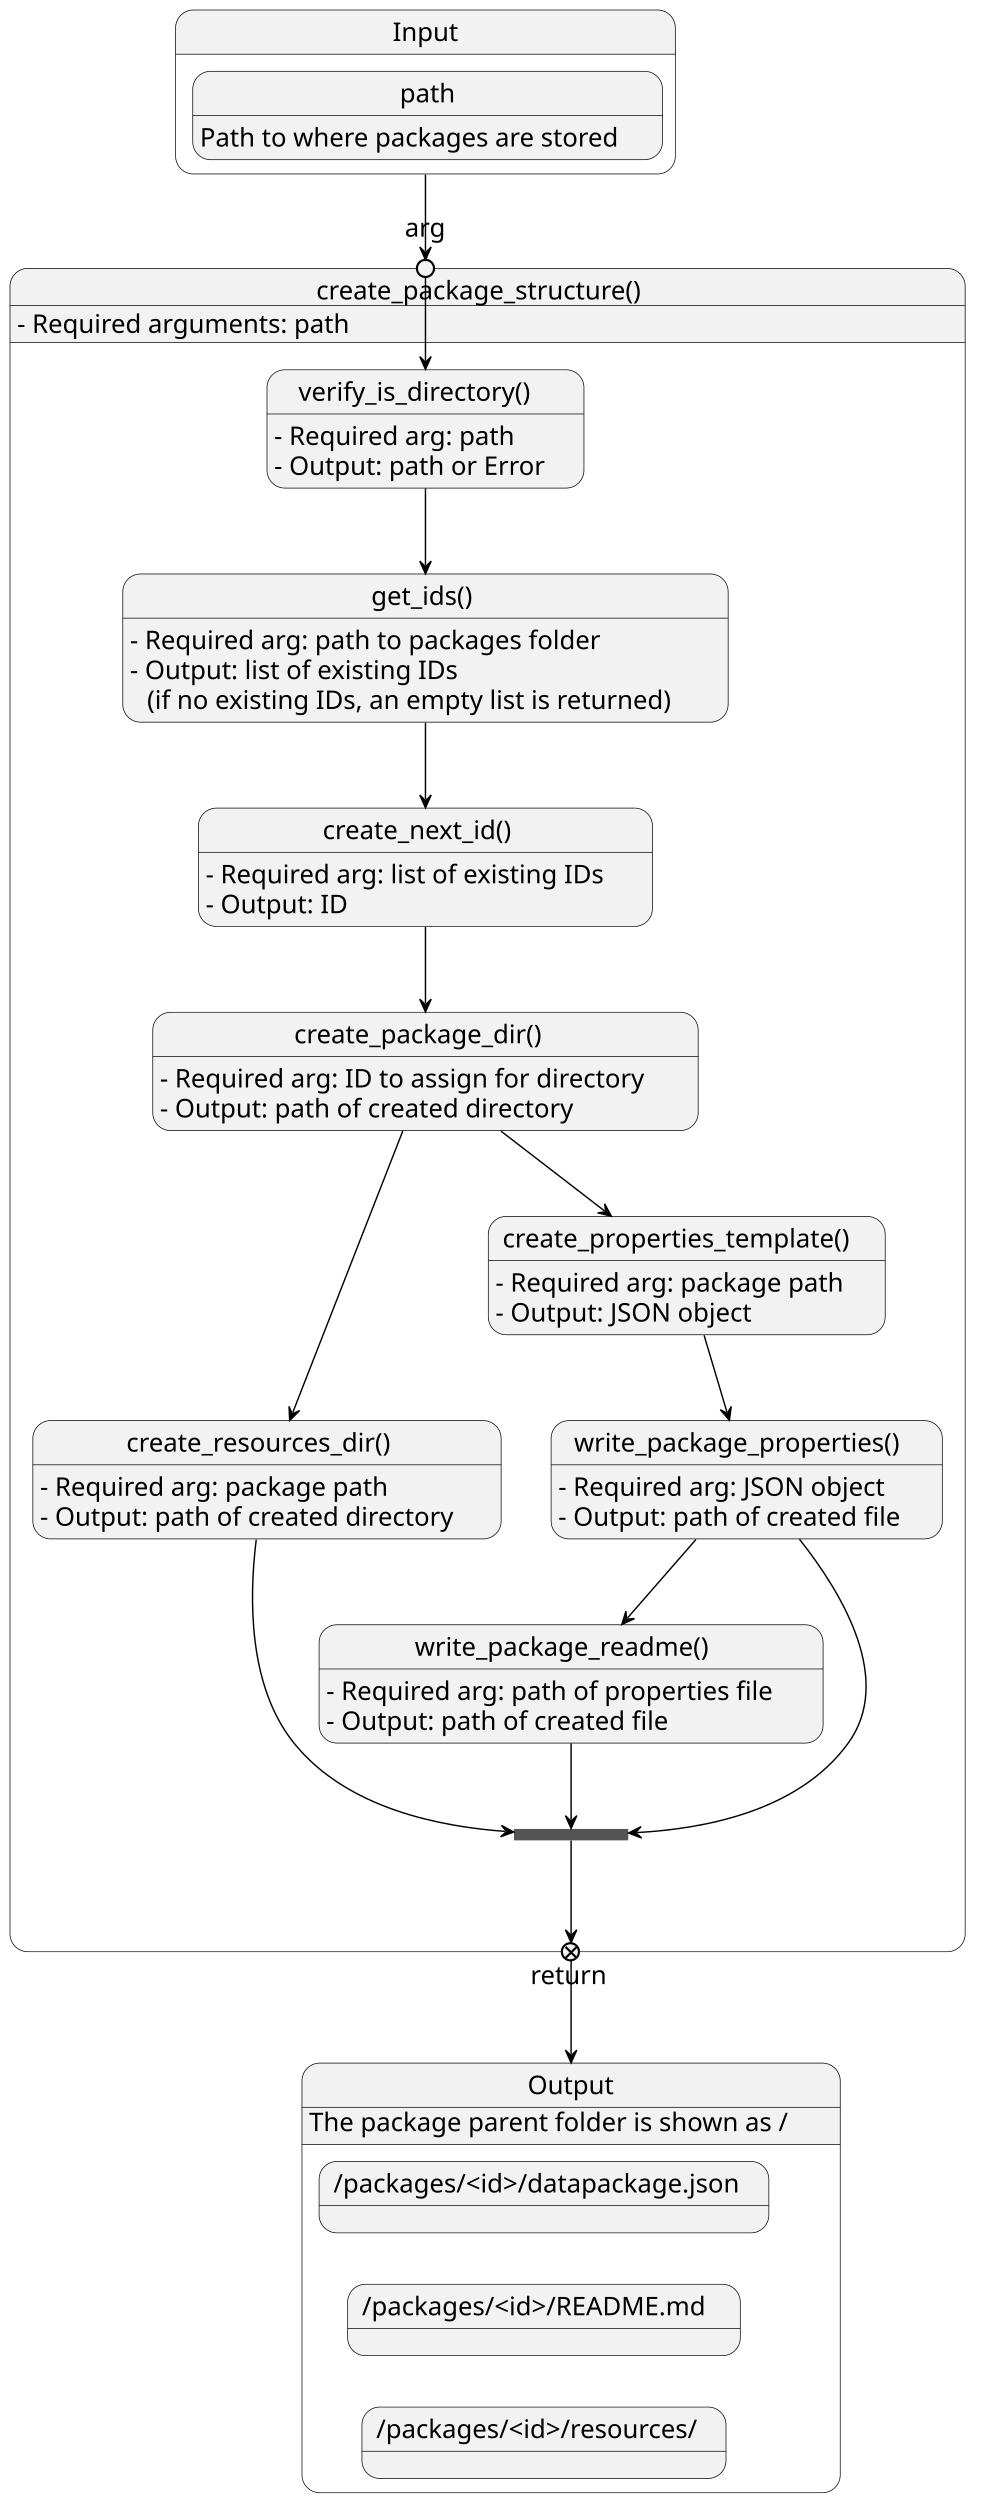
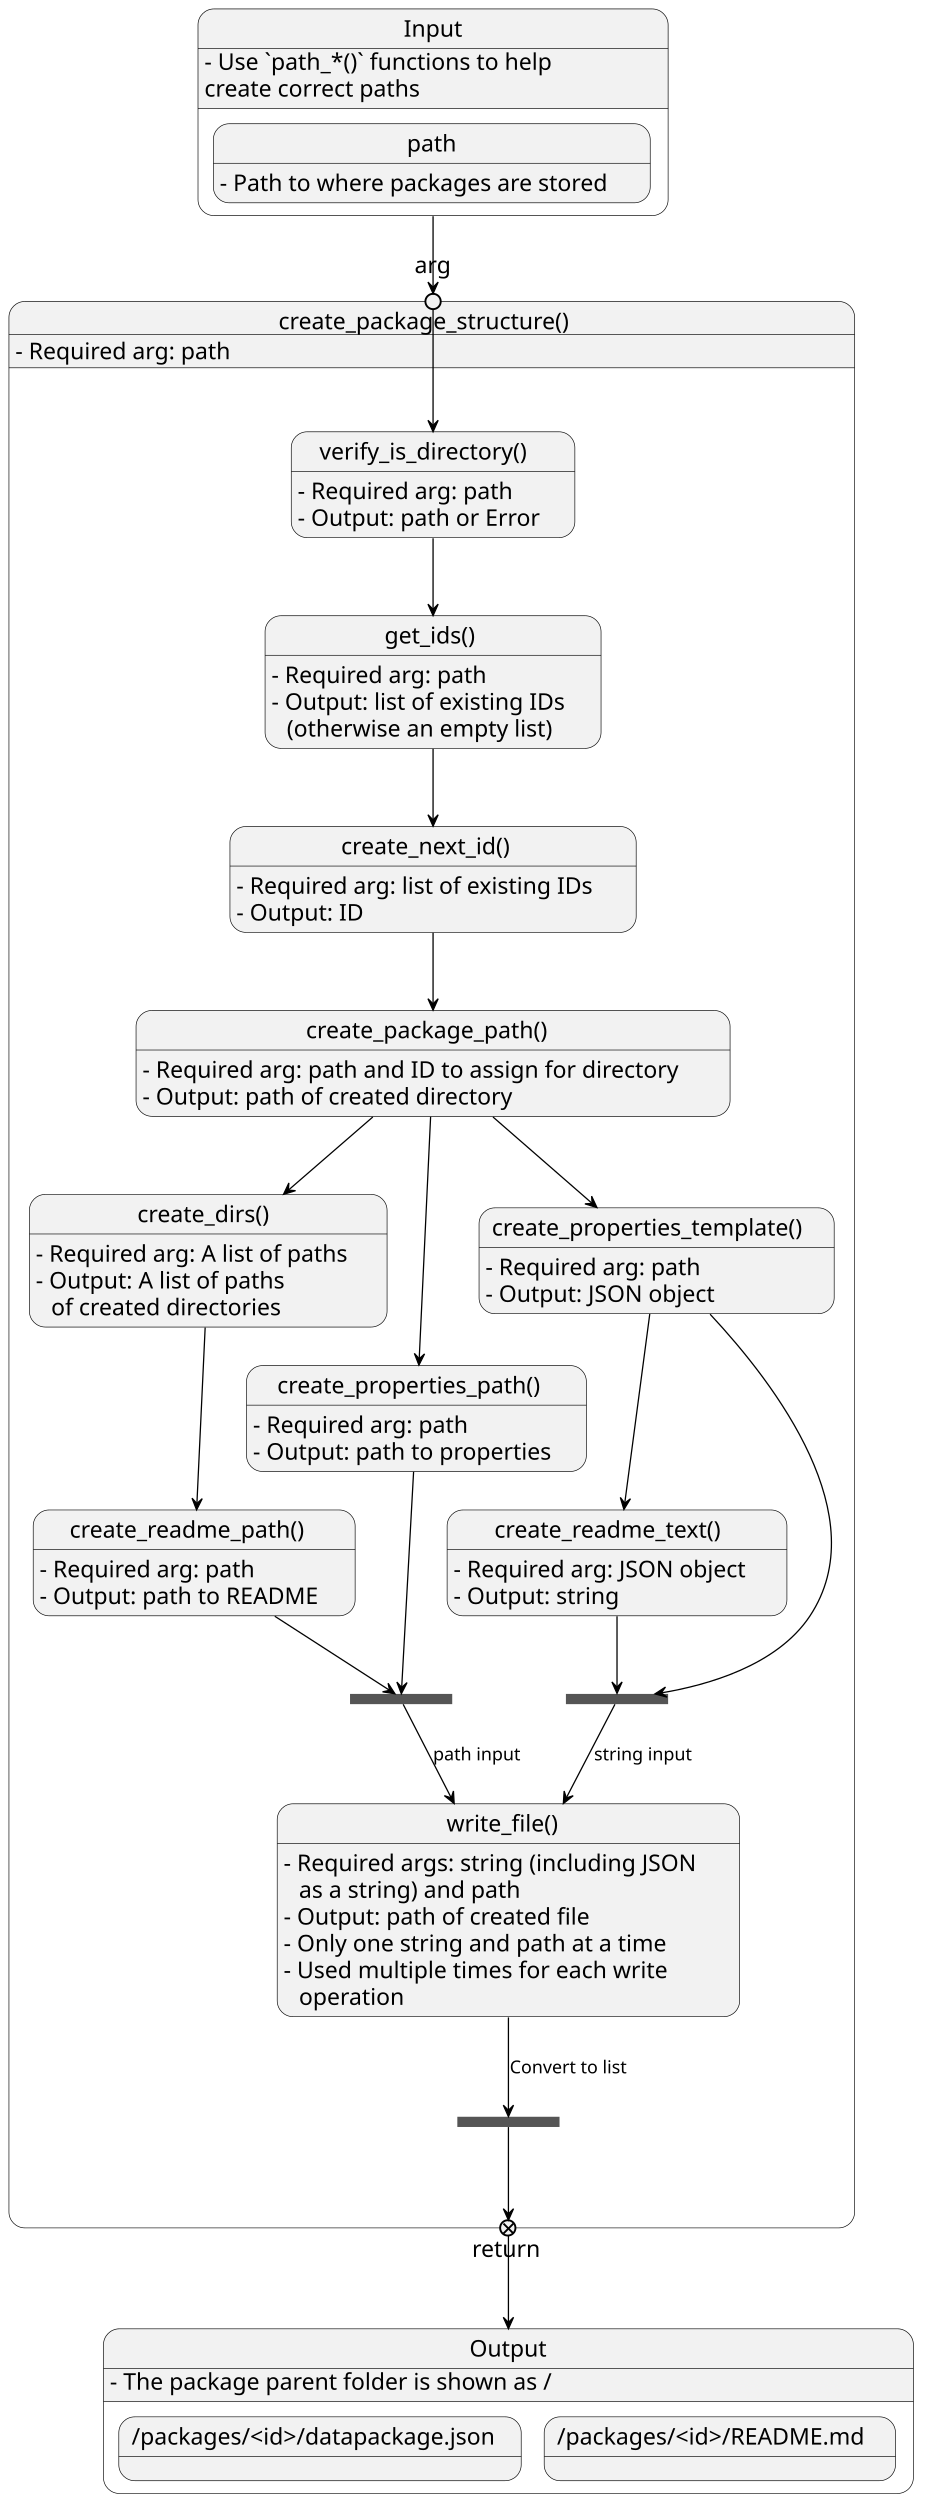
- <svg xmlns="http://www.w3.org/2000/svg" contentStyleType="text/css" height="1751px" preserveAspectRatio="none" style="width:689px;height:1751px;background:#FFFFFF;" version="1.1" viewBox="0 0 689 1751" width="689px" zoomAndPan="magnify">
+ <svg xmlns="http://www.w3.org/2000/svg" contentStyleType="text/css" height="1957px" preserveAspectRatio="none" style="width:728px;height:1957px;background:#FFFFFF;" version="1.1" viewBox="0 0 728 1957" width="728px" zoomAndPan="magnify">
  <defs />
  <g>
    <g id="cluster_cps">
-       <path d="M19.5,188 L663.5,188 A12.5,12.5 0 0 1 676,200.5 L676,239.906 L7,239.906 L7,200.5 A12.5,12.5 0 0 1 19.5,188 " fill="#F2F2F2" style="stroke:#F2F2F2;stroke-width:1.0;" />
-       <rect fill="none" height="1179" rx="12.5" ry="12.5" style="stroke:#000000;stroke-width:0.5;" width="669" x="7" y="188" />
-       <line style="stroke:#000000;stroke-width:0.5;" x1="7" x2="676" y1="239.906" y2="239.906" />
-       <line style="stroke:#000000;stroke-width:0.5;" x1="7" x2="676" y1="213.953" y2="213.953" />
-       <text fill="#000000" font-family="Fira Code" font-size="18" lengthAdjust="spacing" textLength="240" x="221.5" y="209.708">create_package_structure()</text>
-       <text fill="#000000" font-family="Fira Code" font-size="18" lengthAdjust="spacing" textLength="245" x="12" y="233.161">- Required arguments: path</text>
-     </g>
-     <text fill="#000000" font-family="Fira Code" font-size="18" lengthAdjust="spacing" textLength="29" x="283.5" y="165.755">arg</text>
-     <ellipse cx="298" cy="188" fill="#F2F2F2" rx="6" ry="6" style="stroke:#000000;stroke-width:1.5;" />
+       <path d="M19.5,236 L656.5,236 A12.5,12.5 0 0 1 669,248.5 L669,287.906 L7,287.906 L7,248.5 A12.5,12.5 0 0 1 19.5,236 " fill="#F2F2F2" style="stroke:#F2F2F2;stroke-width:1.0;" />
+       <rect fill="none" height="1508" rx="12.5" ry="12.5" style="stroke:#000000;stroke-width:0.5;" width="662" x="7" y="236" />
+       <line style="stroke:#000000;stroke-width:0.5;" x1="7" x2="669" y1="287.906" y2="287.906" />
+       <line style="stroke:#000000;stroke-width:0.5;" x1="7" x2="669" y1="261.953" y2="261.953" />
+       <text fill="#000000" font-family="Fira Code" font-size="18" lengthAdjust="spacing" textLength="240" x="218" y="257.708">create_package_structure()</text>
+       <text fill="#000000" font-family="Fira Code" font-size="18" lengthAdjust="spacing" textLength="180" x="12" y="281.161">- Required arg: path</text>
+     </g>
+     <text fill="#000000" font-family="Fira Code" font-size="18" lengthAdjust="spacing" textLength="29" x="324.5" y="213.755">arg</text>
+     <ellipse cx="339" cy="236" fill="#F2F2F2" rx="6" ry="6" style="stroke:#000000;stroke-width:1.5;" />
    <g id="cps.vid">
-       <rect fill="#F2F2F2" height="82.859" rx="12.5" ry="12.5" style="stroke:#000000;stroke-width:0.5;" width="222" x="187" y="259" />
-       <line style="stroke:#000000;stroke-width:0.5;" x1="187" x2="409" y1="289.953" y2="289.953" />
-       <text fill="#000000" font-family="Fira Code" font-size="18" lengthAdjust="spacing" textLength="178" x="209" y="280.708">verify_is_directory()</text>
-       <text fill="#000000" font-family="Fira Code" font-size="18" lengthAdjust="spacing" textLength="180" x="192" y="311.661">- Required arg: path</text>
-       <text fill="#000000" font-family="Fira Code" font-size="18" lengthAdjust="spacing" textLength="202" x="192" y="332.614">- Output: path or Error</text>
+       <rect fill="#F2F2F2" height="82.859" rx="12.5" ry="12.5" style="stroke:#000000;stroke-width:0.5;" width="222" x="228" y="338" />
+       <line style="stroke:#000000;stroke-width:0.5;" x1="228" x2="450" y1="368.953" y2="368.953" />
+       <text fill="#000000" font-family="Fira Code" font-size="18" lengthAdjust="spacing" textLength="178" x="250" y="359.708">verify_is_directory()</text>
+       <text fill="#000000" font-family="Fira Code" font-size="18" lengthAdjust="spacing" textLength="180" x="233" y="390.661">- Required arg: path</text>
+       <text fill="#000000" font-family="Fira Code" font-size="18" lengthAdjust="spacing" textLength="202" x="233" y="411.614">- Output: path or Error</text>
    </g>
    <g id="cps.gi">
-       <rect fill="#F2F2F2" height="103.812" rx="12.5" ry="12.5" style="stroke:#000000;stroke-width:0.5;" width="424" x="86" y="402" />
-       <line style="stroke:#000000;stroke-width:0.5;" x1="86" x2="510" y1="432.953" y2="432.953" />
-       <text fill="#000000" font-family="Fira Code" font-size="18" lengthAdjust="spacing" textLength="76" x="260" y="423.708">get_ids()</text>
-       <text fill="#000000" font-family="Fira Code" font-size="18" lengthAdjust="spacing" textLength="348" x="91" y="454.661">- Required arg: path to packages folder</text>
-       <text fill="#000000" font-family="Fira Code" font-size="18" lengthAdjust="spacing" textLength="243" x="91" y="475.614">- Output: list of existing IDs</text>
-       <text fill="#000000" font-family="Fira Code" font-size="18" lengthAdjust="spacing" textLength="392" x="103" y="496.567">(if no existing IDs, an empty list is returned)</text>
+       <rect fill="#F2F2F2" height="103.812" rx="12.5" ry="12.5" style="stroke:#000000;stroke-width:0.5;" width="263" x="207.5" y="482" />
+       <line style="stroke:#000000;stroke-width:0.5;" x1="207.5" x2="470.5" y1="512.953" y2="512.953" />
+       <text fill="#000000" font-family="Fira Code" font-size="18" lengthAdjust="spacing" textLength="76" x="301" y="503.708">get_ids()</text>
+       <text fill="#000000" font-family="Fira Code" font-size="18" lengthAdjust="spacing" textLength="180" x="212.5" y="534.661">- Required arg: path</text>
+       <text fill="#000000" font-family="Fira Code" font-size="18" lengthAdjust="spacing" textLength="243" x="212.5" y="555.614">- Output: list of existing IDs</text>
+       <text fill="#000000" font-family="Fira Code" font-size="18" lengthAdjust="spacing" textLength="223" x="224.5" y="576.567">(otherwise an empty list)</text>
    </g>
    <g id="cps.cni">
-       <rect fill="#F2F2F2" height="82.859" rx="12.5" ry="12.5" style="stroke:#000000;stroke-width:0.5;" width="318" x="139" y="566" />
-       <line style="stroke:#000000;stroke-width:0.5;" x1="139" x2="457" y1="596.953" y2="596.953" />
-       <text fill="#000000" font-family="Fira Code" font-size="18" lengthAdjust="spacing" textLength="144" x="226" y="587.708">create_next_id()</text>
-       <text fill="#000000" font-family="Fira Code" font-size="18" lengthAdjust="spacing" textLength="298" x="144" y="618.661">- Required arg: list of existing IDs</text>
-       <text fill="#000000" font-family="Fira Code" font-size="18" lengthAdjust="spacing" textLength="106" x="144" y="639.614">- Output: ID</text>
-     </g>
-     <g id="cps.cpd">
-       <rect fill="#F2F2F2" height="82.859" rx="12.5" ry="12.5" style="stroke:#000000;stroke-width:0.5;" width="382" x="107" y="709" />
-       <line style="stroke:#000000;stroke-width:0.5;" x1="107" x2="489" y1="739.953" y2="739.953" />
-       <text fill="#000000" font-family="Fira Code" font-size="18" lengthAdjust="spacing" textLength="184" x="206" y="730.708">create_package_dir()</text>
-       <text fill="#000000" font-family="Fira Code" font-size="18" lengthAdjust="spacing" textLength="362" x="112" y="761.661">- Required arg: ID to assign for directory</text>
-       <text fill="#000000" font-family="Fira Code" font-size="18" lengthAdjust="spacing" textLength="308" x="112" y="782.614">- Output: path of created directory</text>
-     </g>
-     <g id="cps.crd">
-       <rect fill="#F2F2F2" height="82.859" rx="12.5" ry="12.5" style="stroke:#000000;stroke-width:0.5;" width="328" x="23" y="995" />
-       <line style="stroke:#000000;stroke-width:0.5;" x1="23" x2="351" y1="1025.953" y2="1025.953" />
-       <text fill="#000000" font-family="Fira Code" font-size="18" lengthAdjust="spacing" textLength="197" x="88.5" y="1016.708">create_resources_dir()</text>
-       <text fill="#000000" font-family="Fira Code" font-size="18" lengthAdjust="spacing" textLength="258" x="28" y="1047.661">- Required arg: package path</text>
-       <text fill="#000000" font-family="Fira Code" font-size="18" lengthAdjust="spacing" textLength="308" x="28" y="1068.614">- Output: path of created directory</text>
+       <rect fill="#F2F2F2" height="82.859" rx="12.5" ry="12.5" style="stroke:#000000;stroke-width:0.5;" width="318" x="180" y="647" />
+       <line style="stroke:#000000;stroke-width:0.5;" x1="180" x2="498" y1="677.953" y2="677.953" />
+       <text fill="#000000" font-family="Fira Code" font-size="18" lengthAdjust="spacing" textLength="144" x="267" y="668.708">create_next_id()</text>
+       <text fill="#000000" font-family="Fira Code" font-size="18" lengthAdjust="spacing" textLength="298" x="185" y="699.661">- Required arg: list of existing IDs</text>
+       <text fill="#000000" font-family="Fira Code" font-size="18" lengthAdjust="spacing" textLength="106" x="185" y="720.614">- Output: ID</text>
+     </g>
+     <g id="cps.cpp">
+       <rect fill="#F2F2F2" height="82.859" rx="12.5" ry="12.5" style="stroke:#000000;stroke-width:0.5;" width="465" x="106.5" y="791" />
+       <line style="stroke:#000000;stroke-width:0.5;" x1="106.5" x2="571.5" y1="821.953" y2="821.953" />
+       <text fill="#000000" font-family="Fira Code" font-size="18" lengthAdjust="spacing" textLength="199" x="239.5" y="812.708">create_package_path()</text>
+       <text fill="#000000" font-family="Fira Code" font-size="18" lengthAdjust="spacing" textLength="445" x="111.5" y="843.661">- Required arg: path and ID to assign for directory</text>
+       <text fill="#000000" font-family="Fira Code" font-size="18" lengthAdjust="spacing" textLength="308" x="111.5" y="864.614">- Output: path of created directory</text>
+     </g>
+     <g id="cps.cd">
+       <rect fill="#F2F2F2" height="103.812" rx="12.5" ry="12.5" style="stroke:#000000;stroke-width:0.5;" width="280" x="23" y="935" />
+       <line style="stroke:#000000;stroke-width:0.5;" x1="23" x2="303" y1="965.953" y2="965.953" />
+       <text fill="#000000" font-family="Fira Code" font-size="18" lengthAdjust="spacing" textLength="111" x="107.5" y="956.708">create_dirs()</text>
+       <text fill="#000000" font-family="Fira Code" font-size="18" lengthAdjust="spacing" textLength="260" x="28" y="987.661">- Required arg: A list of paths</text>
+       <text fill="#000000" font-family="Fira Code" font-size="18" lengthAdjust="spacing" textLength="205" x="28" y="1008.614">- Output: A list of paths</text>
+       <text fill="#000000" font-family="Fira Code" font-size="18" lengthAdjust="spacing" textLength="190" x="40" y="1029.567">of created directories</text>
    </g>
    <g id="cps.cpt">
-       <rect fill="#F2F2F2" height="82.859" rx="12.5" ry="12.5" style="stroke:#000000;stroke-width:0.5;" width="278" x="342" y="852" />
-       <line style="stroke:#000000;stroke-width:0.5;" x1="342" x2="620" y1="882.953" y2="882.953" />
-       <text fill="#000000" font-family="Fira Code" font-size="18" lengthAdjust="spacing" textLength="258" x="352" y="873.708">create_properties_template()</text>
-       <text fill="#000000" font-family="Fira Code" font-size="18" lengthAdjust="spacing" textLength="258" x="347" y="904.661">- Required arg: package path</text>
-       <text fill="#000000" font-family="Fira Code" font-size="18" lengthAdjust="spacing" textLength="191" x="347" y="925.614">- Output: JSON object</text>
-     </g>
-     <g id="cps.wpp">
-       <rect fill="#F2F2F2" height="82.859" rx="12.5" ry="12.5" style="stroke:#000000;stroke-width:0.5;" width="274" x="386" y="995" />
-       <line style="stroke:#000000;stroke-width:0.5;" x1="386" x2="660" y1="1025.953" y2="1025.953" />
-       <text fill="#000000" font-family="Fira Code" font-size="18" lengthAdjust="spacing" textLength="242" x="402" y="1016.708">write_package_properties()</text>
-       <text fill="#000000" font-family="Fira Code" font-size="18" lengthAdjust="spacing" textLength="246" x="391" y="1047.661">- Required arg: JSON object</text>
-       <text fill="#000000" font-family="Fira Code" font-size="18" lengthAdjust="spacing" textLength="254" x="391" y="1068.614">- Output: path of created file</text>
-     </g>
-     <g id="cps.wpr">
-       <rect fill="#F2F2F2" height="82.859" rx="12.5" ry="12.5" style="stroke:#000000;stroke-width:0.5;" width="353" x="223.5" y="1138" />
-       <line style="stroke:#000000;stroke-width:0.5;" x1="223.5" x2="576.5" y1="1168.953" y2="1168.953" />
-       <text fill="#000000" font-family="Fira Code" font-size="18" lengthAdjust="spacing" textLength="219" x="290.5" y="1159.708">write_package_readme()</text>
-       <text fill="#000000" font-family="Fira Code" font-size="18" lengthAdjust="spacing" textLength="333" x="228.5" y="1190.661">- Required arg: path of properties file</text>
-       <text fill="#000000" font-family="Fira Code" font-size="18" lengthAdjust="spacing" textLength="254" x="228.5" y="1211.614">- Output: path of created file</text>
-     </g>
-     <rect fill="#555555" height="8" style="stroke:none;stroke-width:1.0;" width="80" x="360" y="1281" />
-     <text fill="#000000" font-family="Fira Code" font-size="18" lengthAdjust="spacing" textLength="56" x="371.5" y="1389.708">return</text>
-     <ellipse cx="399.5" cy="1367" fill="#F2F2F2" rx="6" ry="6" style="stroke:#000000;stroke-width:1.5;" />
-     <line style="stroke:#000000;stroke-width:1.5;" x1="403.889" x2="396.111" y1="1371.389" y2="1363.611" />
-     <line style="stroke:#000000;stroke-width:1.5;" x1="403.889" x2="396.111" y1="1363.611" y2="1371.389" />
-     <path d="M135.5,7 L460.5,7 A12.5,12.5 0 0 1 473,19.5 L473,37.953 L123,37.953 L123,19.5 A12.5,12.5 0 0 1 135.5,7 " fill="#F2F2F2" style="stroke:#F2F2F2;stroke-width:1.0;" />
-     <rect fill="none" height="114.859" rx="12.5" ry="12.5" style="stroke:#000000;stroke-width:0.5;" width="350" x="123" y="7" />
-     <line style="stroke:#000000;stroke-width:0.5;" x1="123" x2="473" y1="37.953" y2="37.953" />
-     <text fill="#000000" font-family="Fira Code" font-size="18" lengthAdjust="spacing" textLength="46" x="275" y="28.708">Input</text>
+       <rect fill="#F2F2F2" height="82.859" rx="12.5" ry="12.5" style="stroke:#000000;stroke-width:0.5;" width="278" x="375" y="945.5" />
+       <line style="stroke:#000000;stroke-width:0.5;" x1="375" x2="653" y1="976.453" y2="976.453" />
+       <text fill="#000000" font-family="Fira Code" font-size="18" lengthAdjust="spacing" textLength="258" x="385" y="967.208">create_properties_template()</text>
+       <text fill="#000000" font-family="Fira Code" font-size="18" lengthAdjust="spacing" textLength="180" x="380" y="998.161">- Required arg: path</text>
+       <text fill="#000000" font-family="Fira Code" font-size="18" lengthAdjust="spacing" textLength="191" x="380" y="1019.114">- Output: JSON object</text>
+     </g>
+     <g id="cps.crt">
+       <rect fill="#F2F2F2" height="82.859" rx="12.5" ry="12.5" style="stroke:#000000;stroke-width:0.5;" width="266" x="350" y="1182" />
+       <line style="stroke:#000000;stroke-width:0.5;" x1="350" x2="616" y1="1212.953" y2="1212.953" />
+       <text fill="#000000" font-family="Fira Code" font-size="18" lengthAdjust="spacing" textLength="192" x="387" y="1203.708">create_readme_text()</text>
+       <text fill="#000000" font-family="Fira Code" font-size="18" lengthAdjust="spacing" textLength="246" x="355" y="1234.661">- Required arg: JSON object</text>
+       <text fill="#000000" font-family="Fira Code" font-size="18" lengthAdjust="spacing" textLength="136" x="355" y="1255.614">- Output: string</text>
+     </g>
+     <g id="cps.crp">
+       <rect fill="#F2F2F2" height="82.859" rx="12.5" ry="12.5" style="stroke:#000000;stroke-width:0.5;" width="252" x="26" y="1182" />
+       <line style="stroke:#000000;stroke-width:0.5;" x1="26" x2="278" y1="1212.953" y2="1212.953" />
+       <text fill="#000000" font-family="Fira Code" font-size="18" lengthAdjust="spacing" textLength="195" x="54.5" y="1203.708">create_readme_path()</text>
+       <text fill="#000000" font-family="Fira Code" font-size="18" lengthAdjust="spacing" textLength="180" x="31" y="1234.661">- Required arg: path</text>
+       <text fill="#000000" font-family="Fira Code" font-size="18" lengthAdjust="spacing" textLength="232" x="31" y="1255.614">- Output: path to README</text>
+     </g>
+     <g id="cps.cprop">
+       <rect fill="#F2F2F2" height="82.859" rx="12.5" ry="12.5" style="stroke:#000000;stroke-width:0.5;" width="266" x="193" y="1069" />
+       <line style="stroke:#000000;stroke-width:0.5;" x1="193" x2="459" y1="1099.953" y2="1099.953" />
+       <text fill="#000000" font-family="Fira Code" font-size="18" lengthAdjust="spacing" textLength="218" x="217" y="1090.708">create_properties_path()</text>
+       <text fill="#000000" font-family="Fira Code" font-size="18" lengthAdjust="spacing" textLength="180" x="198" y="1121.661">- Required arg: path</text>
+       <text fill="#000000" font-family="Fira Code" font-size="18" lengthAdjust="spacing" textLength="246" x="198" y="1142.614">- Output: path to properties</text>
+     </g>
+     <g id="cps.wf">
+       <rect fill="#F2F2F2" height="166.672" rx="12.5" ry="12.5" style="stroke:#000000;stroke-width:0.5;" width="362" x="217" y="1412" />
+       <line style="stroke:#000000;stroke-width:0.5;" x1="217" x2="579" y1="1442.953" y2="1442.953" />
+       <text fill="#000000" font-family="Fira Code" font-size="18" lengthAdjust="spacing" textLength="97" x="349.5" y="1433.708">write_file()</text>
+       <text fill="#000000" font-family="Fira Code" font-size="18" lengthAdjust="spacing" textLength="342" x="222" y="1464.661">- Required args: string (including JSON</text>
+       <text fill="#000000" font-family="Fira Code" font-size="18" lengthAdjust="spacing" textLength="180" x="234" y="1485.614">as a string) and path</text>
+       <text fill="#000000" font-family="Fira Code" font-size="18" lengthAdjust="spacing" textLength="254" x="222" y="1506.567">- Output: path of created file</text>
+       <text fill="#000000" font-family="Fira Code" font-size="18" lengthAdjust="spacing" textLength="317" x="222" y="1527.521">- Only one string and path at a time</text>
+       <text fill="#000000" font-family="Fira Code" font-size="18" lengthAdjust="spacing" textLength="320" x="222" y="1548.474">- Used multiple times for each write</text>
+       <text fill="#000000" font-family="Fira Code" font-size="18" lengthAdjust="spacing" textLength="85" x="234" y="1569.427">operation</text>
+     </g>
+     <rect fill="#555555" height="8" style="stroke:none;stroke-width:1.0;" width="80" x="443" y="1326" />
+     <rect fill="#555555" height="8" style="stroke:none;stroke-width:1.0;" width="80" x="274" y="1326" />
+     <rect fill="#555555" height="8" style="stroke:none;stroke-width:1.0;" width="80" x="358" y="1657" />
+     <text fill="#000000" font-family="Fira Code" font-size="18" lengthAdjust="spacing" textLength="56" x="369.5" y="1766.708">return</text>
+     <ellipse cx="397.5" cy="1744" fill="#F2F2F2" rx="6" ry="6" style="stroke:#000000;stroke-width:1.5;" />
+     <line style="stroke:#000000;stroke-width:1.5;" x1="401.889" x2="394.111" y1="1748.389" y2="1740.611" />
+     <line style="stroke:#000000;stroke-width:1.5;" x1="401.889" x2="394.111" y1="1740.611" y2="1748.389" />
+     <path d="M167.5,7 L510.5,7 A12.5,12.5 0 0 1 523,19.5 L523,84.859 L155,84.859 L155,19.5 A12.5,12.5 0 0 1 167.5,7 " fill="#F2F2F2" style="stroke:#F2F2F2;stroke-width:1.0;" />
+     <rect fill="none" height="161.766" rx="12.5" ry="12.5" style="stroke:#000000;stroke-width:0.5;" width="368" x="155" y="7" />
+     <line style="stroke:#000000;stroke-width:0.5;" x1="155" x2="523" y1="84.859" y2="84.859" />
+     <line style="stroke:#000000;stroke-width:0.5;" x1="155" x2="523" y1="37.953" y2="37.953" />
+     <text fill="#000000" font-family="Fira Code" font-size="18" lengthAdjust="spacing" textLength="46" x="316" y="28.708">Input</text>
+     <text fill="#000000" font-family="Fira Code" font-size="18" lengthAdjust="spacing" textLength="294" x="160" y="54.661">- Use `path_*()` functions to help</text>
+     <text fill="#000000" font-family="Fira Code" font-size="18" lengthAdjust="spacing" textLength="178" x="160" y="75.614">create correct paths</text>
    <g id="input.path">
-       <rect fill="#F2F2F2" height="61.906" rx="12.5" ry="12.5" style="stroke:#000000;stroke-width:0.5;" width="329" x="135" y="49.953" />
-       <line style="stroke:#000000;stroke-width:0.5;" x1="135" x2="464" y1="80.906" y2="80.906" />
-       <text fill="#000000" font-family="Fira Code" font-size="18" lengthAdjust="spacing" textLength="39" x="280" y="71.661">path</text>
-       <text fill="#000000" font-family="Fira Code" font-size="18" lengthAdjust="spacing" textLength="309" x="140" y="102.614">Path to where packages are stored</text>
-     </g>
-     <path d="M224,1445 L576,1445 A12.5,12.5 0 0 1 588.5,1457.5 L588.5,1501.906 L211.5,1501.906 L211.5,1457.5 A12.5,12.5 0 0 1 224,1445 " fill="#F2F2F2" style="stroke:#F2F2F2;stroke-width:1.0;" />
-     <rect fill="none" height="300.906" rx="12.5" ry="12.5" style="stroke:#000000;stroke-width:0.5;" width="377" x="211.5" y="1445" />
-     <line style="stroke:#000000;stroke-width:0.5;" x1="211.5" x2="588.5" y1="1501.906" y2="1501.906" />
-     <line style="stroke:#000000;stroke-width:0.5;" x1="211.5" x2="588.5" y1="1475.953" y2="1475.953" />
-     <text fill="#000000" font-family="Fira Code" font-size="18" lengthAdjust="spacing" textLength="61" x="369.5" y="1466.708">Output</text>
-     <text fill="#000000" font-family="Fira Code" font-size="18" lengthAdjust="spacing" textLength="352" x="216.5" y="1492.661">The package parent folder is shown as /</text>
-     <g id="output.prop_file">
-       <rect fill="#F2F2F2" height="50" rx="12.5" ry="12.5" style="stroke:#000000;stroke-width:0.5;" width="315" x="223.5" y="1513.906" />
-       <line style="stroke:#000000;stroke-width:0.5;" x1="223.5" x2="538.5" y1="1544.859" y2="1544.859" />
-       <text fill="#000000" font-family="Fira Code" font-size="18" lengthAdjust="spacing" textLength="295" x="233.5" y="1535.614">/packages/&lt;id&gt;/datapackage.json</text>
+       <rect fill="#F2F2F2" height="61.906" rx="12.5" ry="12.5" style="stroke:#000000;stroke-width:0.5;" width="342" x="167" y="96.859" />
+       <line style="stroke:#000000;stroke-width:0.5;" x1="167" x2="509" y1="127.812" y2="127.812" />
+       <text fill="#000000" font-family="Fira Code" font-size="18" lengthAdjust="spacing" textLength="39" x="318.5" y="118.567">path</text>
+       <text fill="#000000" font-family="Fira Code" font-size="18" lengthAdjust="spacing" textLength="322" x="172" y="149.52">- Path to where packages are stored</text>
+     </g>
+     <path d="M93.5,1823 L702.5,1823 A12.5,12.5 0 0 1 715,1835.5 L715,1879.906 L81,1879.906 L81,1835.5 A12.5,12.5 0 0 1 93.5,1823 " fill="#F2F2F2" style="stroke:#F2F2F2;stroke-width:1.0;" />
+     <rect fill="none" height="128.906" rx="12.5" ry="12.5" style="stroke:#000000;stroke-width:0.5;" width="634" x="81" y="1823" />
+     <line style="stroke:#000000;stroke-width:0.5;" x1="81" x2="715" y1="1879.906" y2="1879.906" />
+     <line style="stroke:#000000;stroke-width:0.5;" x1="81" x2="715" y1="1853.953" y2="1853.953" />
+     <text fill="#000000" font-family="Fira Code" font-size="18" lengthAdjust="spacing" textLength="61" x="367.5" y="1844.708">Output</text>
+     <text fill="#000000" font-family="Fira Code" font-size="18" lengthAdjust="spacing" textLength="365" x="86" y="1870.661">- The package parent folder is shown as /</text>
+     <g id="output.properties_file">
+       <rect fill="#F2F2F2" height="50" rx="12.5" ry="12.5" style="stroke:#000000;stroke-width:0.5;" width="315" x="93" y="1891.906" />
+       <line style="stroke:#000000;stroke-width:0.5;" x1="93" x2="408" y1="1922.859" y2="1922.859" />
+       <text fill="#000000" font-family="Fira Code" font-size="18" lengthAdjust="spacing" textLength="295" x="103" y="1913.614">/packages/&lt;id&gt;/datapackage.json</text>
    </g>
    <g id="output.readme">
-       <rect fill="#F2F2F2" height="50" rx="12.5" ry="12.5" style="stroke:#000000;stroke-width:0.5;" width="275" x="243.5" y="1599.906" />
-       <line style="stroke:#000000;stroke-width:0.5;" x1="243.5" x2="518.5" y1="1630.859" y2="1630.859" />
-       <text fill="#000000" font-family="Fira Code" font-size="18" lengthAdjust="spacing" textLength="255" x="253.5" y="1621.614">/packages/&lt;id&gt;/README.md</text>
-     </g>
-     <g id="output.rfolder">
-       <rect fill="#F2F2F2" height="50" rx="12.5" ry="12.5" style="stroke:#000000;stroke-width:0.5;" width="255" x="253.5" y="1685.906" />
-       <line style="stroke:#000000;stroke-width:0.5;" x1="253.5" x2="508.5" y1="1716.859" y2="1716.859" />
-       <text fill="#000000" font-family="Fira Code" font-size="18" lengthAdjust="spacing" textLength="235" x="263.5" y="1707.614">/packages/&lt;id&gt;/resources/</text>
+       <rect fill="#F2F2F2" height="50" rx="12.5" ry="12.5" style="stroke:#000000;stroke-width:0.5;" width="275" x="426" y="1891.906" />
+       <line style="stroke:#000000;stroke-width:0.5;" x1="426" x2="701" y1="1922.859" y2="1922.859" />
+       <text fill="#000000" font-family="Fira Code" font-size="18" lengthAdjust="spacing" textLength="255" x="436" y="1913.614">/packages/&lt;id&gt;/README.md</text>
    </g>
    <g id="link_input_arg">
-       <path d="M298,122.34 C298,146.55 298,165.59 298,176 " fill="none" id="input-to-arg" style="stroke:#000000;stroke-width:1.0;" />
-       <polygon fill="#000000" points="298,182,302,173,298,177,294,173,298,182" style="stroke:#000000;stroke-width:1.0;" />
+       <path d="M339,169.26 C339,191.35 339,212.55 339,224.65 " fill="none" id="input-to-arg" style="stroke:#000000;stroke-width:1.0;" />
+       <polygon fill="#000000" points="339,229.82,343,220.82,339,224.82,335,220.82,339,229.82" style="stroke:#000000;stroke-width:1.0;" />
    </g>
    <g id="link_arg_vid">
-       <path d="M298,194.04 C298,205.43 298,228.14 298,252.73 " fill="none" id="arg-to-vid" style="stroke:#000000;stroke-width:1.0;" />
-       <polygon fill="#000000" points="298,258.73,302,249.73,298,253.73,294,249.73,298,258.73" style="stroke:#000000;stroke-width:1.0;" />
+       <path d="M339,242.04 C339,256.43 339,298.88 339,332.65 " fill="none" id="arg-to-vid" style="stroke:#000000;stroke-width:1.0;" />
+       <polygon fill="#000000" points="339,337.99,343,328.99,339,332.99,335,328.99,339,337.99" style="stroke:#000000;stroke-width:1.0;" />
    </g>
    <g id="link_vid_gi">
-       <path d="M298,342.1 C298,360.51 298,376.47 298,395.98 " fill="none" id="vid-to-gi" style="stroke:#000000;stroke-width:1.0;" />
-       <polygon fill="#000000" points="298,401.98,302,392.98,298,396.98,294,392.98,298,401.98" style="stroke:#000000;stroke-width:1.0;" />
+       <path d="M339,421.37 C339,438.38 339,458.42 339,476.79 " fill="none" id="vid-to-gi" style="stroke:#000000;stroke-width:1.0;" />
+       <polygon fill="#000000" points="339,481.92,343,472.92,339,476.92,335,472.92,339,481.92" style="stroke:#000000;stroke-width:1.0;" />
    </g>
    <g id="link_gi_cni">
-       <path d="M298,506.29 C298,525.69 298,541.49 298,559.79 " fill="none" id="gi-to-cni" style="stroke:#000000;stroke-width:1.0;" />
-       <polygon fill="#000000" points="298,565.79,302,556.79,298,560.79,294,556.79,298,565.79" style="stroke:#000000;stroke-width:1.0;" />
-     </g>
-     <g id="link_cni_cpd">
-       <path d="M298,649.28 C298,667.99 298,684.11 298,702.81 " fill="none" id="cni-to-cpd" style="stroke:#000000;stroke-width:1.0;" />
-       <polygon fill="#000000" points="298,708.81,302,699.81,298,703.81,294,699.81,298,708.81" style="stroke:#000000;stroke-width:1.0;" />
-     </g>
-     <g id="link_cpd_crd">
-       <path d="M282.1,792.19 C261,846.18 226.144,935.342 205.054,989.302 " fill="none" id="cpd-to-crd" style="stroke:#000000;stroke-width:1.0;" />
-       <polygon fill="#000000" points="202.87,994.89,209.872,987.964,204.69,990.233,202.421,985.051,202.87,994.89" style="stroke:#000000;stroke-width:1.0;" />
-     </g>
-     <g id="link_cpd_cpt">
-       <path d="M350.93,792.28 C375.21,810.99 399.167,829.448 423.437,848.148 " fill="none" id="cpd-to-cpt" style="stroke:#000000;stroke-width:1.0;" />
-       <polygon fill="#000000" points="428.19,851.81,423.502,843.148,424.229,848.758,418.619,849.486,428.19,851.81" style="stroke:#000000;stroke-width:1.0;" />
-     </g>
-     <g id="link_cpt_wpp">
-       <path d="M493.15,935.28 C498.72,953.99 503.597,970.36 509.167,989.06 " fill="none" id="cpt-to-wpp" style="stroke:#000000;stroke-width:1.0;" />
-       <polygon fill="#000000" points="510.88,994.81,512.144,985.043,509.453,990.018,504.477,987.326,510.88,994.81" style="stroke:#000000;stroke-width:1.0;" />
-     </g>
-     <g id="link_wpp_wpr">
-       <path d="M487.42,1078.28 C471.1,1096.99 455.754,1114.588 439.444,1133.288 " fill="none" id="wpp-to-wpr" style="stroke:#000000;stroke-width:1.0;" />
-       <polygon fill="#000000" points="435.5,1137.81,444.43,1133.657,438.786,1134.042,438.401,1128.398,435.5,1137.81" style="stroke:#000000;stroke-width:1.0;" />
-     </g>
-     <g id="link_crd_join">
-       <path d="M179.47,1078.37 C174.42,1119.05 173.68,1181.03 206,1221 C243.3,1267.12 308.856,1279.423 353.866,1282.713 " fill="none" id="crd-to-join" style="stroke:#000000;stroke-width:1.0;" />
-       <polygon fill="#000000" points="359.85,1283.15,351.166,1278.505,354.863,1282.785,350.582,1286.483,359.85,1283.15" style="stroke:#000000;stroke-width:1.0;" />
-     </g>
-     <g id="link_wpp_join">
-       <path d="M559.9,1078.02 C591.03,1117.3 625.83,1177.2 594,1221 C558.92,1269.27 491.971,1280.952 446.2,1283.532 " fill="none" id="wpp-to-join" style="stroke:#000000;stroke-width:1.0;" />
-       <polygon fill="#000000" points="440.21,1283.87,449.421,1287.357,445.202,1283.589,448.971,1279.37,440.21,1283.87" style="stroke:#000000;stroke-width:1.0;" />
-     </g>
-     <g id="link_wpr_join">
-       <path d="M400,1221.11 C400,1244.67 400,1265.46 400,1274.68 " fill="none" id="wpr-to-join" style="stroke:#000000;stroke-width:1.0;" />
-       <polygon fill="#000000" points="400,1280.68,404,1271.68,400,1275.68,396,1271.68,400,1280.68" style="stroke:#000000;stroke-width:1.0;" />
-     </g>
-     <g id="link_join_return">
-       <path d="M400,1289.04 C400,1301.03 400,1339.13 400,1354.6 " fill="none" id="join-to-return" style="stroke:#000000;stroke-width:1.0;" />
-       <polygon fill="#000000" points="400,1360.6,404,1351.6,400,1355.6,396,1351.6,400,1360.6" style="stroke:#000000;stroke-width:1.0;" />
+       <path d="M339,586.2 C339,604.08 339,624.03 339,641.46 " fill="none" id="gi-to-cni" style="stroke:#000000;stroke-width:1.0;" />
+       <polygon fill="#000000" points="339,646.79,343,637.79,339,641.79,335,637.79,339,646.79" style="stroke:#000000;stroke-width:1.0;" />
+     </g>
+     <g id="link_cni_cpp">
+       <path d="M339,730.19 C339,747.42 339,767.59 339,785.37 " fill="none" id="cni-to-cpp" style="stroke:#000000;stroke-width:1.0;" />
+       <polygon fill="#000000" points="339,790.8,343,781.8,339,785.8,335,781.8,339,790.8" style="stroke:#000000;stroke-width:1.0;" />
+     </g>
+     <g id="link_cpp_cd">
+       <path d="M291.84,874.37 C271.61,891.89 247.69,912.62 225.98,931.43 " fill="none" id="cpp-to-cd" style="stroke:#000000;stroke-width:1.0;" />
+       <polygon fill="#000000" points="221.95,934.92,231.369,932.042,225.726,931.643,226.125,926,221.95,934.92" style="stroke:#000000;stroke-width:1.0;" />
+     </g>
+     <g id="link_cpp_cpt">
+       <path d="M385.9,874.37 C409.83,895.22 438.96,920.61 463.4,941.9 " fill="none" id="cpp-to-cpt" style="stroke:#000000;stroke-width:1.0;" />
+       <polygon fill="#000000" points="467.28,945.28,463.122,936.352,463.51,941.996,457.866,942.384,467.28,945.28" style="stroke:#000000;stroke-width:1.0;" />
+     </g>
+     <g id="link_cpt_crt">
+       <path d="M508.64,1028.58 C503.19,1069.77 494.77,1133.44 489.08,1176.49 " fill="none" id="cpt-to-crt" style="stroke:#000000;stroke-width:1.0;" />
+       <polygon fill="#000000" points="488.4,1181.63,493.524,1173.219,489.043,1176.671,485.591,1172.19,488.4,1181.63" style="stroke:#000000;stroke-width:1.0;" />
+     </g>
+     <g id="link_cd_crp">
+       <path d="M160.6,1039.17 C158.68,1080.19 156,1137.22 154.15,1176.73 " fill="none" id="cd-to-crp" style="stroke:#000000;stroke-width:1.0;" />
+       <polygon fill="#000000" points="153.9,1181.94,158.308,1173.133,154.129,1176.945,150.316,1172.766,153.9,1181.94" style="stroke:#000000;stroke-width:1.0;" />
+     </g>
+     <g id="link_cpp_cprop">
+       <path d="M337.08,874.22 C334.7,924.78 330.65,1010.76 328.16,1063.6 " fill="none" id="cpp-to-cprop" style="stroke:#000000;stroke-width:1.0;" />
+       <polygon fill="#000000" points="327.93,1068.61,332.362,1059.815,328.173,1063.616,324.371,1059.427,327.93,1068.61" style="stroke:#000000;stroke-width:1.0;" />
+     </g>
+     <g id="link_cpt_str_input">
+       <path d="M555.86,1028.76 C608.25,1084.85 685.22,1187.66 634,1265 C608.3,1303.8 553.86,1319.15 517.85,1325.17 " fill="none" id="cpt-to-str_input" style="stroke:#000000;stroke-width:1.0;" />
+       <polygon fill="#000000" points="512.68,1325.99,522.197,1328.523,517.618,1325.203,520.938,1320.623,512.68,1325.99" style="stroke:#000000;stroke-width:1.0;" />
+     </g>
+     <g id="link_crt_str_input">
+       <path d="M483,1265.2 C483,1285.5 483,1308.25 483,1320.34 " fill="none" id="crt-to-str_input" style="stroke:#000000;stroke-width:1.0;" />
+       <polygon fill="#000000" points="483,1325.63,487,1316.63,483,1320.63,479,1316.63,483,1325.63" style="stroke:#000000;stroke-width:1.0;" />
+     </g>
+     <g id="link_cprop_path_input">
+       <path d="M323.76,1152.15 C320.84,1204.97 315.95,1293.63 314.45,1320.82 " fill="none" id="cprop-to-path_input" style="stroke:#000000;stroke-width:1.0;" />
+       <polygon fill="#000000" points="314.17,1325.9,318.653,1317.131,314.442,1320.907,310.665,1316.696,314.17,1325.9" style="stroke:#000000;stroke-width:1.0;" />
+     </g>
+     <g id="link_crp_path_input">
+       <path d="M215.1,1265.2 C249.2,1287.2 287.77,1312.08 304.93,1323.15 " fill="none" id="crp-to-path_input" style="stroke:#000000;stroke-width:1.0;" />
+       <polygon fill="#000000" points="309.18,1325.89,303.792,1317.646,304.981,1323.176,299.45,1324.364,309.18,1325.89" style="stroke:#000000;stroke-width:1.0;" />
+     </g>
+     <g id="link_str_input_wf">
+       <path d="M481.38,1334.12 C476.32,1343.84 460.2,1374.86 443.46,1407.06 " fill="none" id="str_input-to-wf" style="stroke:#000000;stroke-width:1.0;" />
+       <polygon fill="#000000" points="440.99,1411.82,448.704,1405.696,443.306,1407.389,441.613,1401.991,440.99,1411.82" style="stroke:#000000;stroke-width:1.0;" />
+       <text fill="#000000" font-family="sans-serif" font-size="14" lengthAdjust="spacing" textLength="78" x="465" y="1377.995">string input</text>
+     </g>
+     <g id="link_path_input_wf">
+       <path d="M315.6,1334.12 C320.6,1343.84 336.53,1374.86 353.08,1407.06 " fill="none" id="path_input-to-wf" style="stroke:#000000;stroke-width:1.0;" />
+       <polygon fill="#000000" points="355.52,1411.82,354.96,1401.987,353.233,1407.374,347.846,1405.647,355.52,1411.82" style="stroke:#000000;stroke-width:1.0;" />
+       <text fill="#000000" font-family="sans-serif" font-size="14" lengthAdjust="spacing" textLength="70" x="339" y="1377.995">path input</text>
+     </g>
+     <g id="link_wf_as_list">
+       <path d="M398,1579.21 C398,1608.61 398,1637.84 398,1651.7 " fill="none" id="wf-to-as_list" style="stroke:#000000;stroke-width:1.0;" />
+       <polygon fill="#000000" points="398,1656.93,402,1647.93,398,1651.93,394,1647.93,398,1656.93" style="stroke:#000000;stroke-width:1.0;" />
+       <text fill="#000000" font-family="sans-serif" font-size="14" lengthAdjust="spacing" textLength="95" x="399" y="1622.995">Convert to list</text>
+     </g>
+     <g id="link_as_list_return">
+       <path d="M398,1665.08 C398,1676.18 398,1714.51 398,1732.94 " fill="none" id="as_list-to-return" style="stroke:#000000;stroke-width:1.0;" />
+       <polygon fill="#000000" points="398,1737.97,402,1728.97,398,1732.97,394,1728.97,398,1737.97" style="stroke:#000000;stroke-width:1.0;" />
    </g>
    <g id="link_return_output">
-       <path d="M400,1373.16 C400,1384.32 400,1406.35 400,1438.85 " fill="none" id="return-to-output" style="stroke:#000000;stroke-width:1.0;" />
-       <polygon fill="#000000" points="400,1444.85,404,1435.85,400,1439.85,396,1435.85,400,1444.85" style="stroke:#000000;stroke-width:1.0;" />
+       <path d="M398,1750.04 C398,1761.3 398,1789.74 398,1817.76 " fill="none" id="return-to-output" style="stroke:#000000;stroke-width:1.0;" />
+       <polygon fill="#000000" points="398,1822.98,402,1813.98,398,1817.98,394,1813.98,398,1822.98" style="stroke:#000000;stroke-width:1.0;" />
    </g>
  </g>
</svg>
